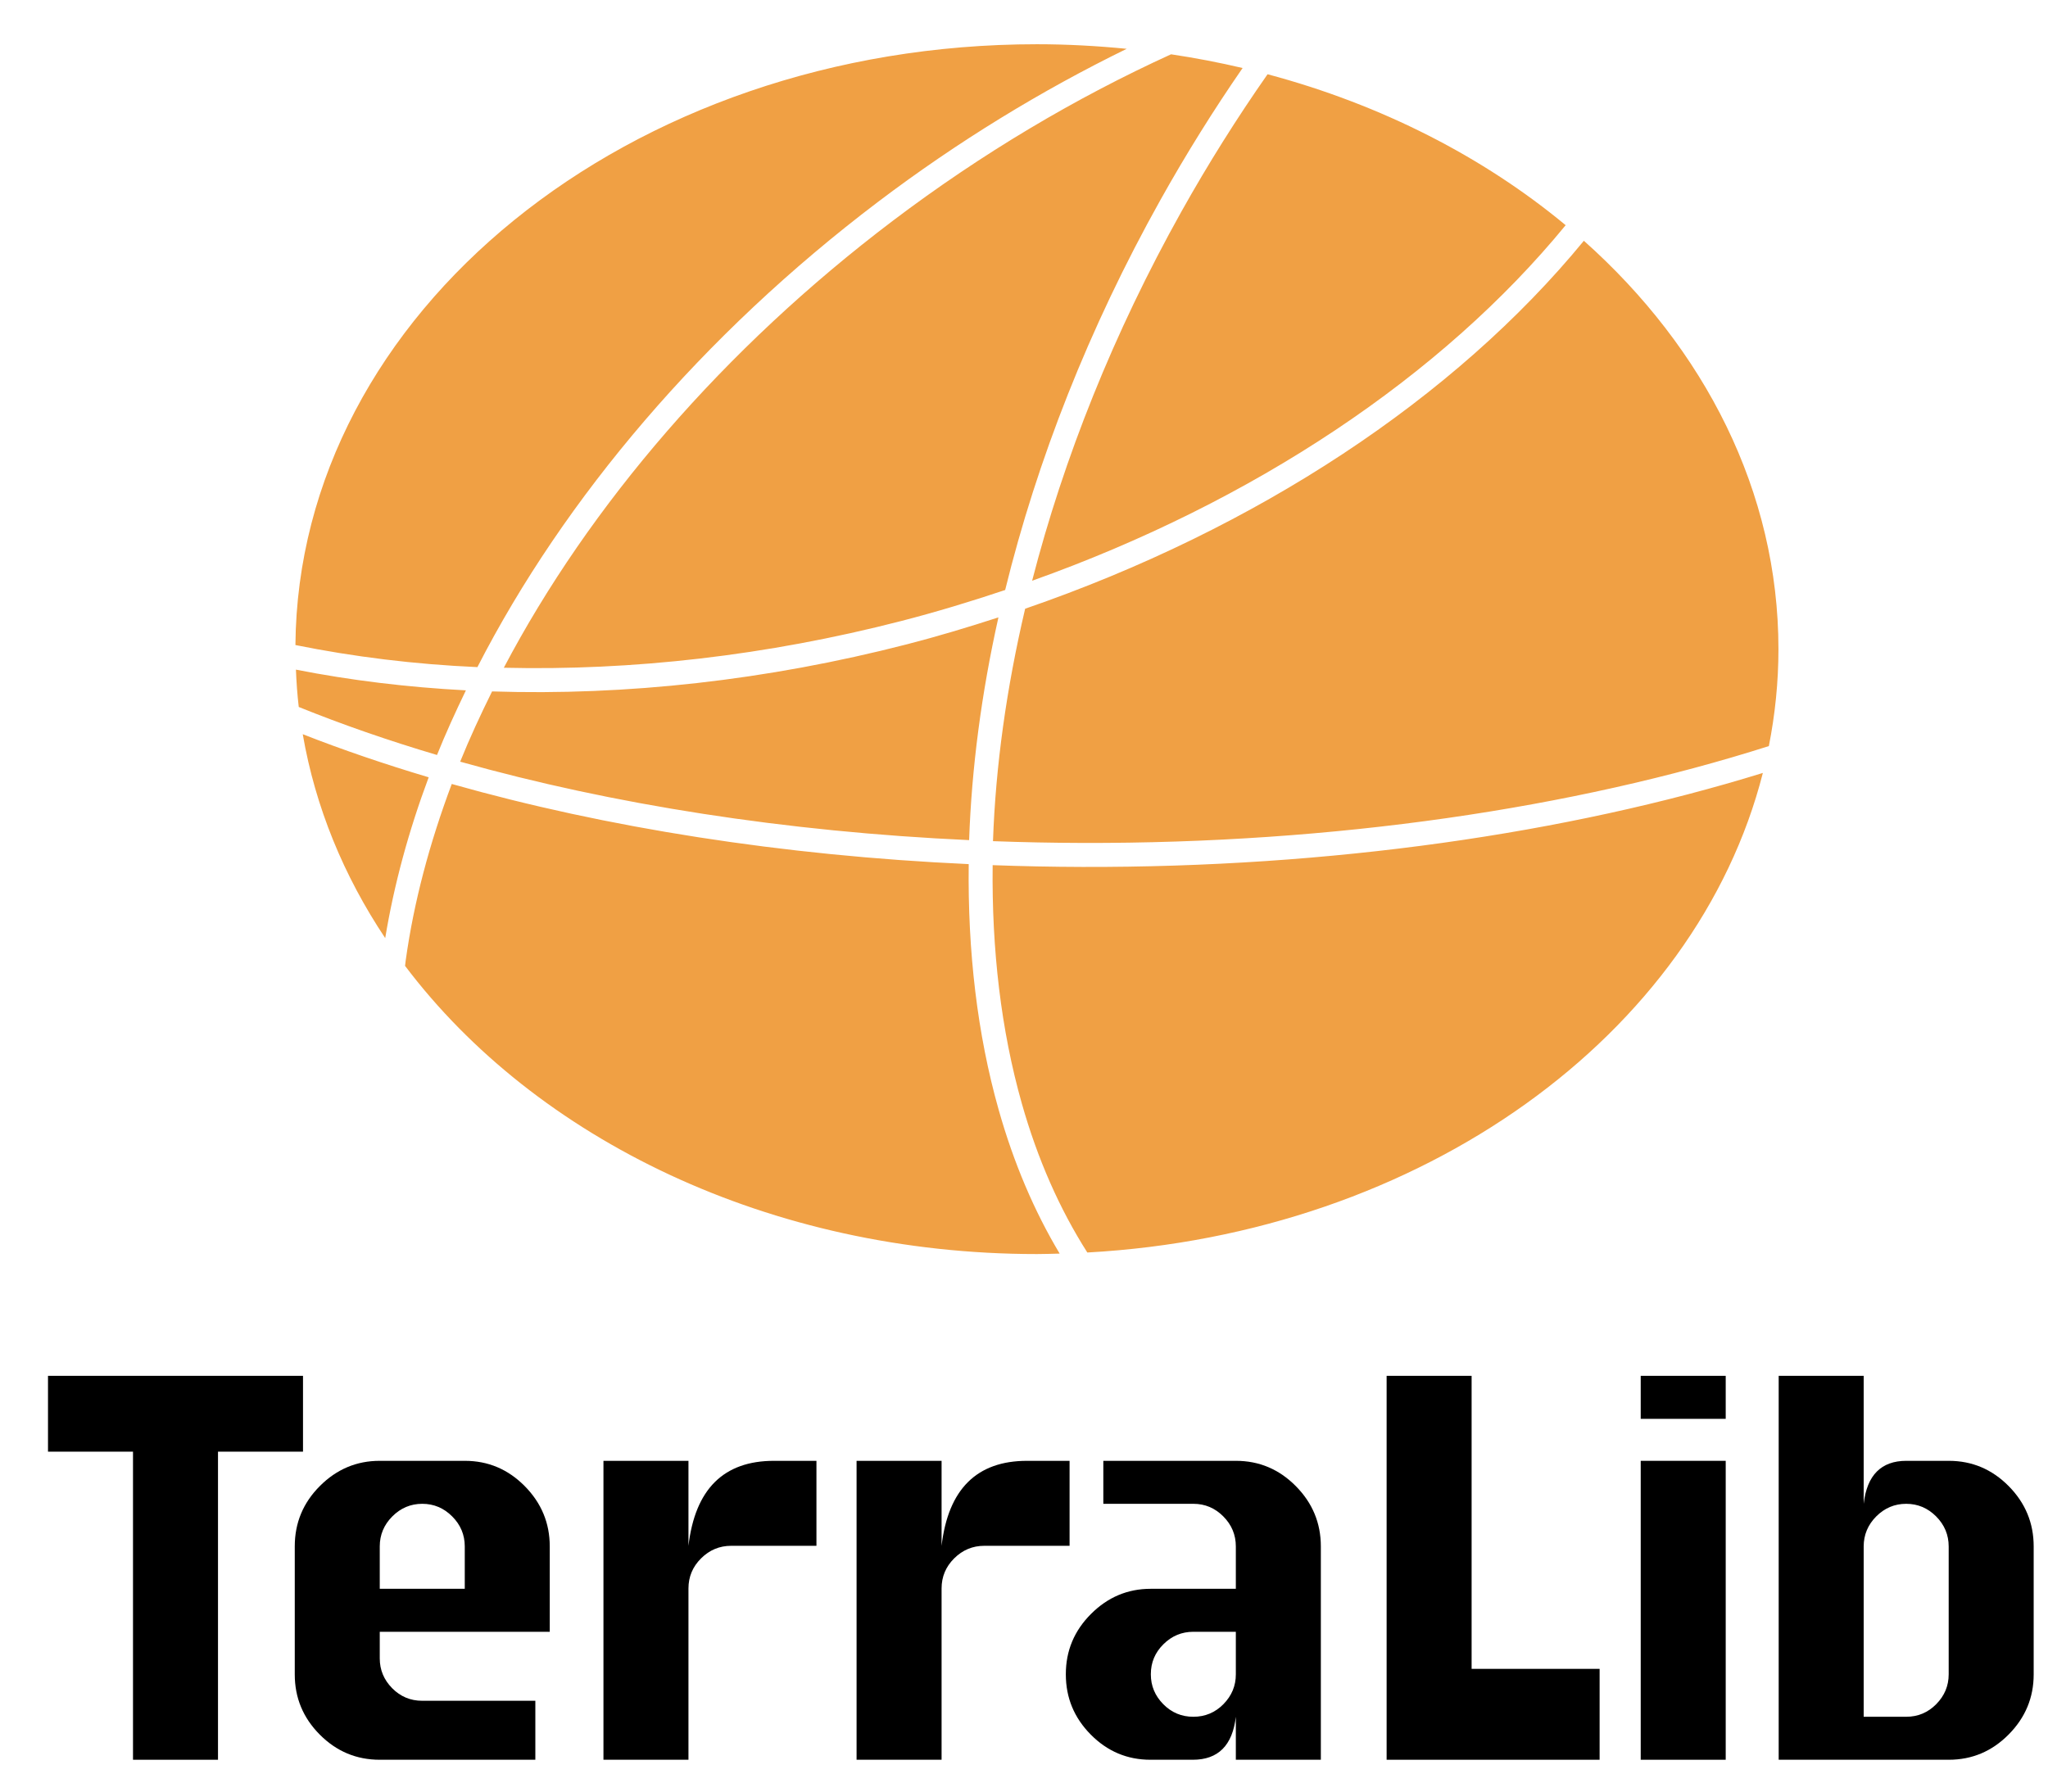
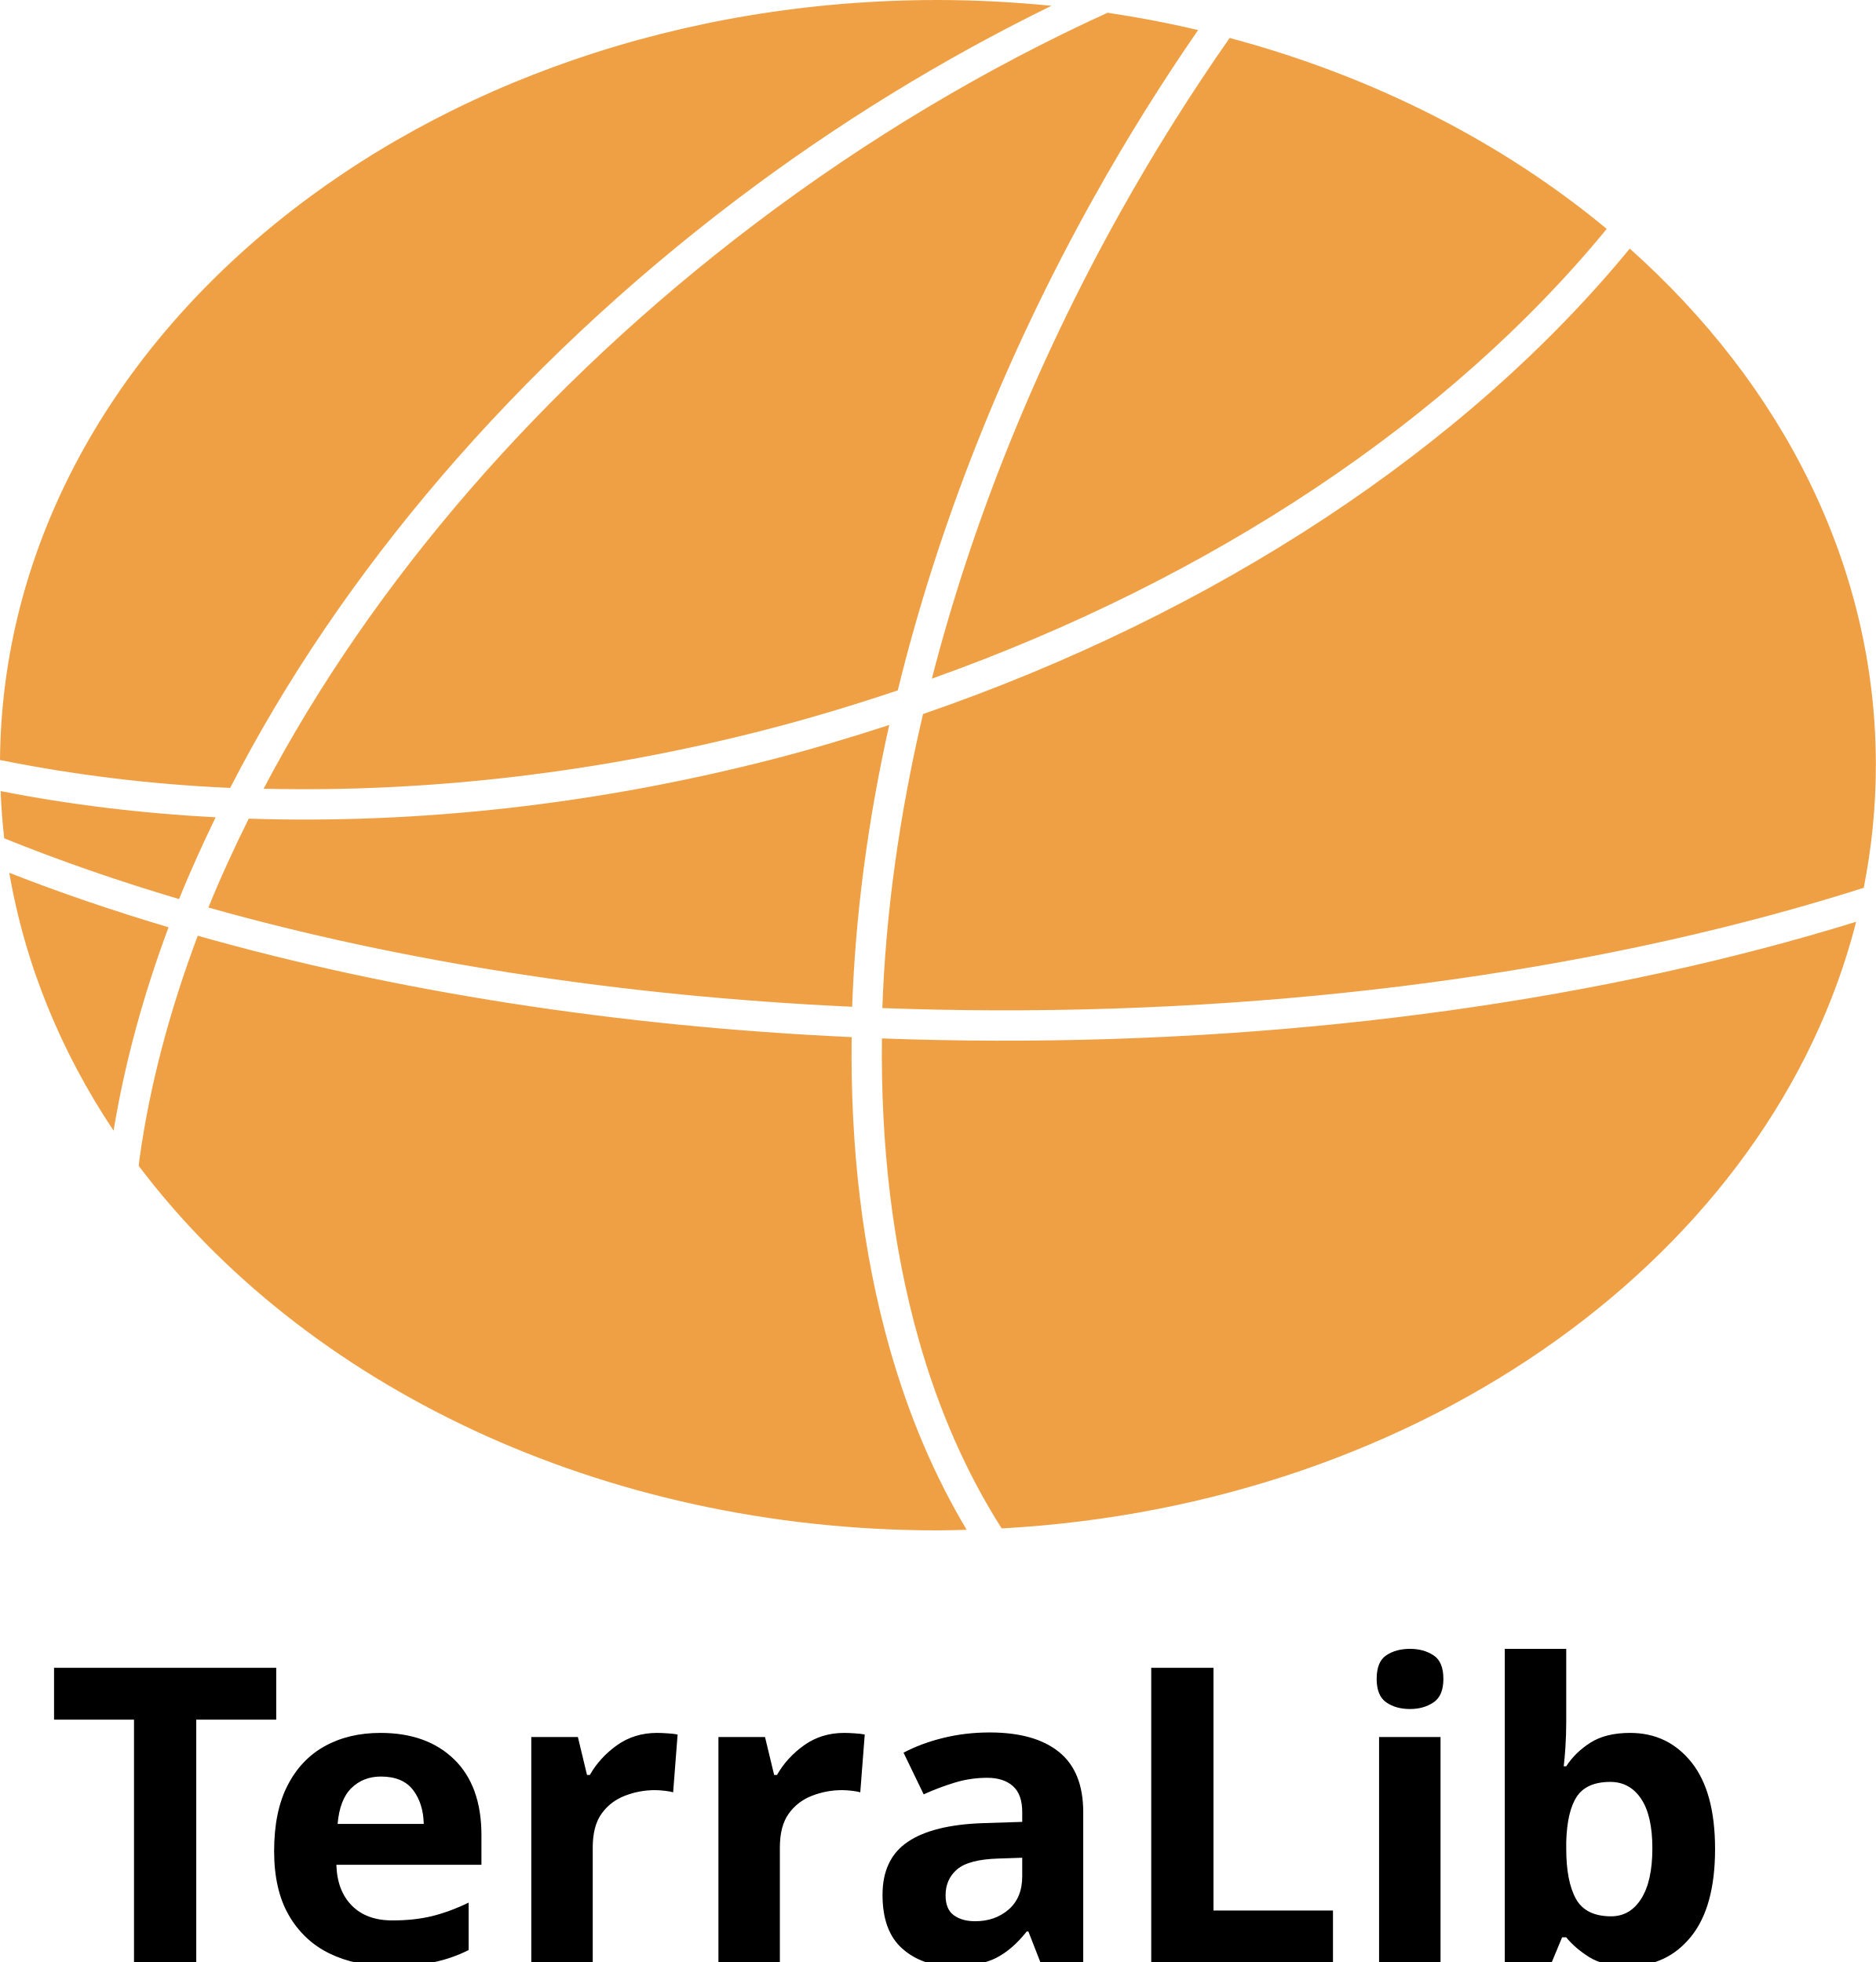
- <svg xmlns="http://www.w3.org/2000/svg" width="160" height="140" viewBox="0 0 128 112" id="svg2" version="1.1" style="fill-rule:evenodd">
-   <defs id="defs30" />
-   <g id="g4" transform="translate(-195.4622,-295.4705)">
-     <g id="g6">
-       <g id="g8">
-         <path style="fill:#f0a044;stroke:none" d="m 226.951,337.214 c 7.999,0.193 16.425,-0.753 24.827,-2.919 2.212,-0.57 4.378,-1.228 6.507,-1.941 1.989,-8.108 5.236,-16.39 9.7,-24.377 1.61,-2.882 3.331,-5.636 5.14,-8.255 -1.463,-0.344 -2.954,-0.63 -4.472,-0.857 -5.968,2.723 -11.849,6.211 -17.412,10.424 -10.538,7.981 -18.936,17.75 -24.29,27.925 z m 67.503,-26.692 c -8.086,9.849 -20.44,18.011 -34.92,23.002 -1.166,4.96 -1.847,9.841 -2.01,14.531 1.848,0.068 3.71,0.106 5.584,0.111 15.739,0.044 30.678,-2.16 42.908,-6.055 0.389,-1.974 0.599,-3.996 0.599,-6.059 0,-9.841 -4.61,-18.802 -12.161,-25.53 z m -36.951,39.033 c -0.061,5.282 0.523,10.308 1.822,14.895 0.986,3.487 2.367,6.607 4.095,9.32 20.929,-1.148 38.052,-13.623 42.221,-29.98 -12.238,3.787 -27.018,5.919 -42.537,5.876 -1.879,-0.005 -3.748,-0.043 -5.601,-0.111 z m -7.168,-41.462 c 4.98,-3.771 10.218,-6.966 15.546,-9.571 -1.842,-0.181 -3.713,-0.286 -5.614,-0.286 -25.492,0 -46.17,16.793 -46.341,37.559 3.643,0.735 7.446,1.206 11.374,1.38 5.441,-10.609 14.103,-20.802 25.035,-29.082 z m 9.635,23.682 c 13.835,-4.929 25.612,-12.789 33.346,-22.227 -5.137,-4.264 -11.503,-7.534 -18.631,-9.436 -1.901,2.719 -3.707,5.584 -5.391,8.596 -4.228,7.566 -7.348,15.392 -9.324,23.067 z m -3.963,17.715 c -11.637,-0.531 -22.672,-2.278 -32.31,-5.01 -1.386,3.694 -2.376,7.397 -2.88,11.046 -0.015,0.11 -0.024,0.217 -0.038,0.326 8.159,10.808 22.789,18.015 39.488,18.015 0.478,0 0.951,-0.017 1.424,-0.029 -1.59,-2.657 -2.871,-5.662 -3.809,-8.98 -1.341,-4.736 -1.943,-9.922 -1.875,-15.368 z m -41.623,-8.121 c 0.786,4.56 2.561,8.859 5.154,12.746 0.549,-3.331 1.463,-6.695 2.717,-10.052 -2.749,-0.82 -5.383,-1.717 -7.871,-2.694 z m 11.833,-2.675 c -0.723,1.459 -1.4,2.923 -1.994,4.392 9.477,2.67 20.339,4.38 31.809,4.904 0.158,-4.505 0.769,-9.176 1.832,-13.924 -1.877,0.608 -3.774,1.182 -5.713,1.681 -8.775,2.262 -17.587,3.219 -25.934,2.947 z m -1.636,-0.067 c -3.654,-0.192 -7.209,-0.624 -10.623,-1.295 0.031,0.784 0.086,1.563 0.176,2.334 2.711,1.096 5.599,2.1 8.641,3.002 0.543,-1.351 1.158,-2.698 1.806,-4.041 z" id="path10" />
-         <path style="fill:#000000;stroke:none" d="m 203.775,405.48 0,-19.26 -5.313,0 0,-4.74 15.938,0 0,4.74 -5.313,0 0,19.26 -5.312,0 z" id="path12" />
-         <path style="fill:#000000;stroke:none" d="m 229.822,397.48 0,-5.336 c 0,-1.46 -0.522,-2.716 -1.564,-3.77 -1.043,-1.054 -2.289,-1.581 -3.742,-1.581 l -5.323,0 c -1.443,0 -2.689,0.524 -3.736,1.572 -1.049,1.048 -1.572,2.307 -1.572,3.776 l 0,8.006 c 0,1.46 0.521,2.714 1.564,3.762 1.043,1.048 2.291,1.571 3.744,1.571 l 9.728,0 c 0,-0.871 0,-2.794 0,-3.687 l -7.072,0 c -0.734,0 -1.359,-0.262 -1.877,-0.786 -0.517,-0.525 -0.775,-1.146 -0.775,-1.863 l 0,-1.664 10.625,0 z m -10.625,-5.336 c 0,-0.726 0.262,-1.352 0.785,-1.876 0.524,-0.525 1.147,-0.788 1.871,-0.788 0.725,0 1.348,0.263 1.871,0.788 0.524,0.524 0.786,1.15 0.786,1.876 l 0,2.649 -5.313,0 0,-2.649 z" id="path14" />
-         <path style="fill:#000000;stroke:none" d="m 238.491,405.48 -5.313,0 0,-18.687 5.313,0 0,5.312 c 0.209,-1.77 0.757,-3.098 1.648,-3.984 0.891,-0.885 2.123,-1.328 3.695,-1.328 l 2.656,0 0,5.312 -5.328,0 c -0.728,0 -1.357,0.262 -1.882,0.785 -0.526,0.523 -0.789,1.15 -0.789,1.881 l 0,10.709 z" id="path16" />
-         <path style="fill:#000000;stroke:none" d="m 254.311,405.48 -5.313,0 0,-18.687 5.313,0 0,5.312 c 0.208,-1.77 0.757,-3.098 1.649,-3.984 0.891,-0.885 2.121,-1.328 3.695,-1.328 l 2.656,0 0,5.312 -5.328,0 c -0.73,0 -1.358,0.262 -1.884,0.785 -0.526,0.523 -0.788,1.15 -0.788,1.881 l 0,10.709 z" id="path18" />
-         <path style="fill:#000000;stroke:none" d="m 276.45,388.373 c -1.043,-1.053 -2.289,-1.58 -3.742,-1.58 l -8.288,0 c 0,0.895 0,1.792 0,2.687 l 5.632,0 c 0.722,0 1.345,0.263 1.867,0.788 0.521,0.524 0.783,1.15 0.783,1.876 l 0,2.649 -5.32,0 c -1.442,0 -2.686,0.524 -3.733,1.573 -1.049,1.049 -1.572,2.303 -1.572,3.763 l 0,0.015 c 0,1.462 0.52,2.715 1.559,3.764 1.039,1.049 2.281,1.572 3.728,1.572 l 2.651,0 c 1.582,0 2.478,-0.895 2.687,-2.687 l 0,2.687 5.313,0 0,-13.339 c 0,-1.459 -0.522,-2.715 -1.565,-3.768 z m -3.748,11.771 c 0,0.717 -0.26,1.338 -0.777,1.863 -0.518,0.524 -1.145,0.786 -1.879,0.786 -0.735,0 -1.362,-0.262 -1.879,-0.786 -0.518,-0.525 -0.777,-1.146 -0.777,-1.863 l 0,-0.015 c 0,-0.727 0.261,-1.35 0.785,-1.869 0.523,-0.52 1.146,-0.78 1.871,-0.78 l 2.656,0 0,2.664 z" id="path20" />
-         <path style="fill:#000000;stroke:none" d="m 282.126,405.48 0,-24 5.312,0 0,18.318 8,0 0,5.682 -13.312,0 z" id="path22" />
-         <path style="fill:#000000;stroke:none" d="m 298.007,384.168 0,-2.688 5.312,0 0,2.688 -5.312,0 z m 0,21.312 0,-18.687 5.312,0 0,18.687 -5.312,0 z" id="path24" />
-         <path style="fill:#000000;stroke:none" d="m 306.63,405.48 0,-24 5.312,0 0,8 c 0.104,-0.9 0.379,-1.574 0.825,-2.019 0.445,-0.445 1.058,-0.668 1.836,-0.668 l 2.66,0 c 1.451,0 2.699,0.527 3.742,1.58 1.041,1.053 1.562,2.309 1.562,3.768 l 0,8.006 c 0,1.449 -0.521,2.702 -1.564,3.754 -1.043,1.053 -2.289,1.579 -3.742,1.579 l -10.631,0 z m 5.312,-2.687 2.657,0 c 0.734,0 1.361,-0.263 1.878,-0.788 0.518,-0.526 0.778,-1.147 0.778,-1.865 l 0,-7.991 c 0,-0.728 -0.262,-1.355 -0.785,-1.881 -0.524,-0.525 -1.147,-0.788 -1.871,-0.788 -0.725,0 -1.348,0.263 -1.872,0.788 -0.523,0.526 -0.785,1.153 -0.785,1.881 l 0,10.644 z" id="path26" />
-       </g>
+ <svg xmlns="http://www.w3.org/2000/svg" width="327.705" height="342.812" id="svg3472" version="1.1">
+   <defs id="defs3474" />
+   <g id="layer1" transform="translate(-713.2904,-232.3847)">
+     <g transform="translate(2364.99,54.65594)" id="g5896">
+       <path id="path10" d="m -1605.649,315.537 c 28.281,0.682 58.071,-2.662 87.777,-10.32 7.821,-2.015 15.479,-4.342 23.006,-6.862 7.032,-28.666 18.512,-57.947 34.295,-86.186 5.692,-10.189 11.777,-19.926 18.173,-29.186 -5.173,-1.216 -10.444,-2.227 -15.811,-3.03 -21.1,9.627 -41.892,21.959 -61.561,36.854 -37.257,28.217 -66.949,62.756 -85.878,98.73 z m 238.659,-94.37 c -28.588,34.821 -72.266,63.678 -123.461,81.324 -4.122,17.536 -6.53,34.793 -7.106,51.375 6.534,0.24 13.117,0.375 19.742,0.392 55.646,0.156 108.463,-7.637 151.703,-21.408 1.375,-6.979 2.118,-14.128 2.118,-21.422 0,-34.793 -16.299,-66.475 -42.996,-90.262 z m -130.642,138.002 c -0.216,18.675 1.849,36.444 6.442,52.662 3.486,12.328 8.369,23.359 14.478,32.951 73.995,-4.059 134.534,-48.165 149.274,-105.995 -43.268,13.389 -95.523,20.927 -150.391,20.775 -6.643,-0.018 -13.251,-0.152 -19.802,-0.392 z m -25.343,-146.59 c 17.607,-13.332 36.126,-24.629 54.963,-33.839 -6.513,-0.64 -13.127,-1.011 -19.849,-1.011 -90.128,0 -163.236,59.372 -163.84,132.791 12.88,2.599 26.326,4.264 40.213,4.879 19.237,-37.508 49.862,-73.546 88.512,-102.82 z m 34.065,83.728 c 48.914,-17.427 90.552,-45.216 117.896,-78.584 -18.162,-15.076 -40.669,-26.637 -65.871,-33.361 -6.721,9.613 -13.106,19.742 -19.06,30.391 -14.948,26.75 -25.979,54.419 -32.965,81.554 z m -14.011,62.632 c -41.143,-1.877 -80.158,-8.054 -114.233,-17.713 -4.9,13.06 -8.4,26.152 -10.182,39.053 -0.053,0.389 -0.085,0.767 -0.134,1.153 28.846,38.212 80.571,63.693 139.611,63.693 1.69,0 3.362,-0.06 5.035,-0.103 -5.622,-9.394 -10.15,-20.018 -13.467,-31.749 -4.741,-16.744 -6.87,-35.08 -6.629,-54.334 z m -147.159,-28.712 c 2.779,16.122 9.055,31.321 18.222,45.064 1.941,-11.777 5.173,-23.67 9.606,-35.539 -9.719,-2.899 -19.032,-6.071 -27.828,-9.525 z m 41.836,-9.458 c -2.556,5.158 -4.95,10.334 -7.05,15.528 33.506,9.44 71.909,15.486 112.462,17.338 0.559,-15.928 2.719,-32.442 6.477,-49.229 -6.636,2.15 -13.343,4.179 -20.198,5.943 -31.024,7.997 -62.179,11.381 -91.691,10.419 z m -5.784,-0.237 c -12.919,-0.679 -25.488,-2.206 -37.558,-4.579 0.11,2.772 0.304,5.526 0.622,8.252 9.585,3.875 19.795,7.425 30.55,10.614 1.92,-4.777 4.094,-9.539 6.385,-14.287 z" style="fill:#f0a044;fill-rule:evenodd;stroke:none" />
+       <text id="text2985" y="520.541" x="-1643.695" style="font-size:72px;font-style:normal;font-variant:normal;font-weight:bold;font-stretch:normal;line-height:125%;letter-spacing:0px;word-spacing:0px;fill:#000000;fill-opacity:1;stroke:none;font-family:Chicago;-inkscape-font-specification:Chicago Bold" xml:space="preserve">
+         <tspan id="tspan2999" style="font-style:normal;font-weight:bold;-inkscape-font-specification:Chicago Bold" y="520.541" x="-1643.695">TerraLib</tspan>
+       </text>
    </g>
  </g>
</svg>
